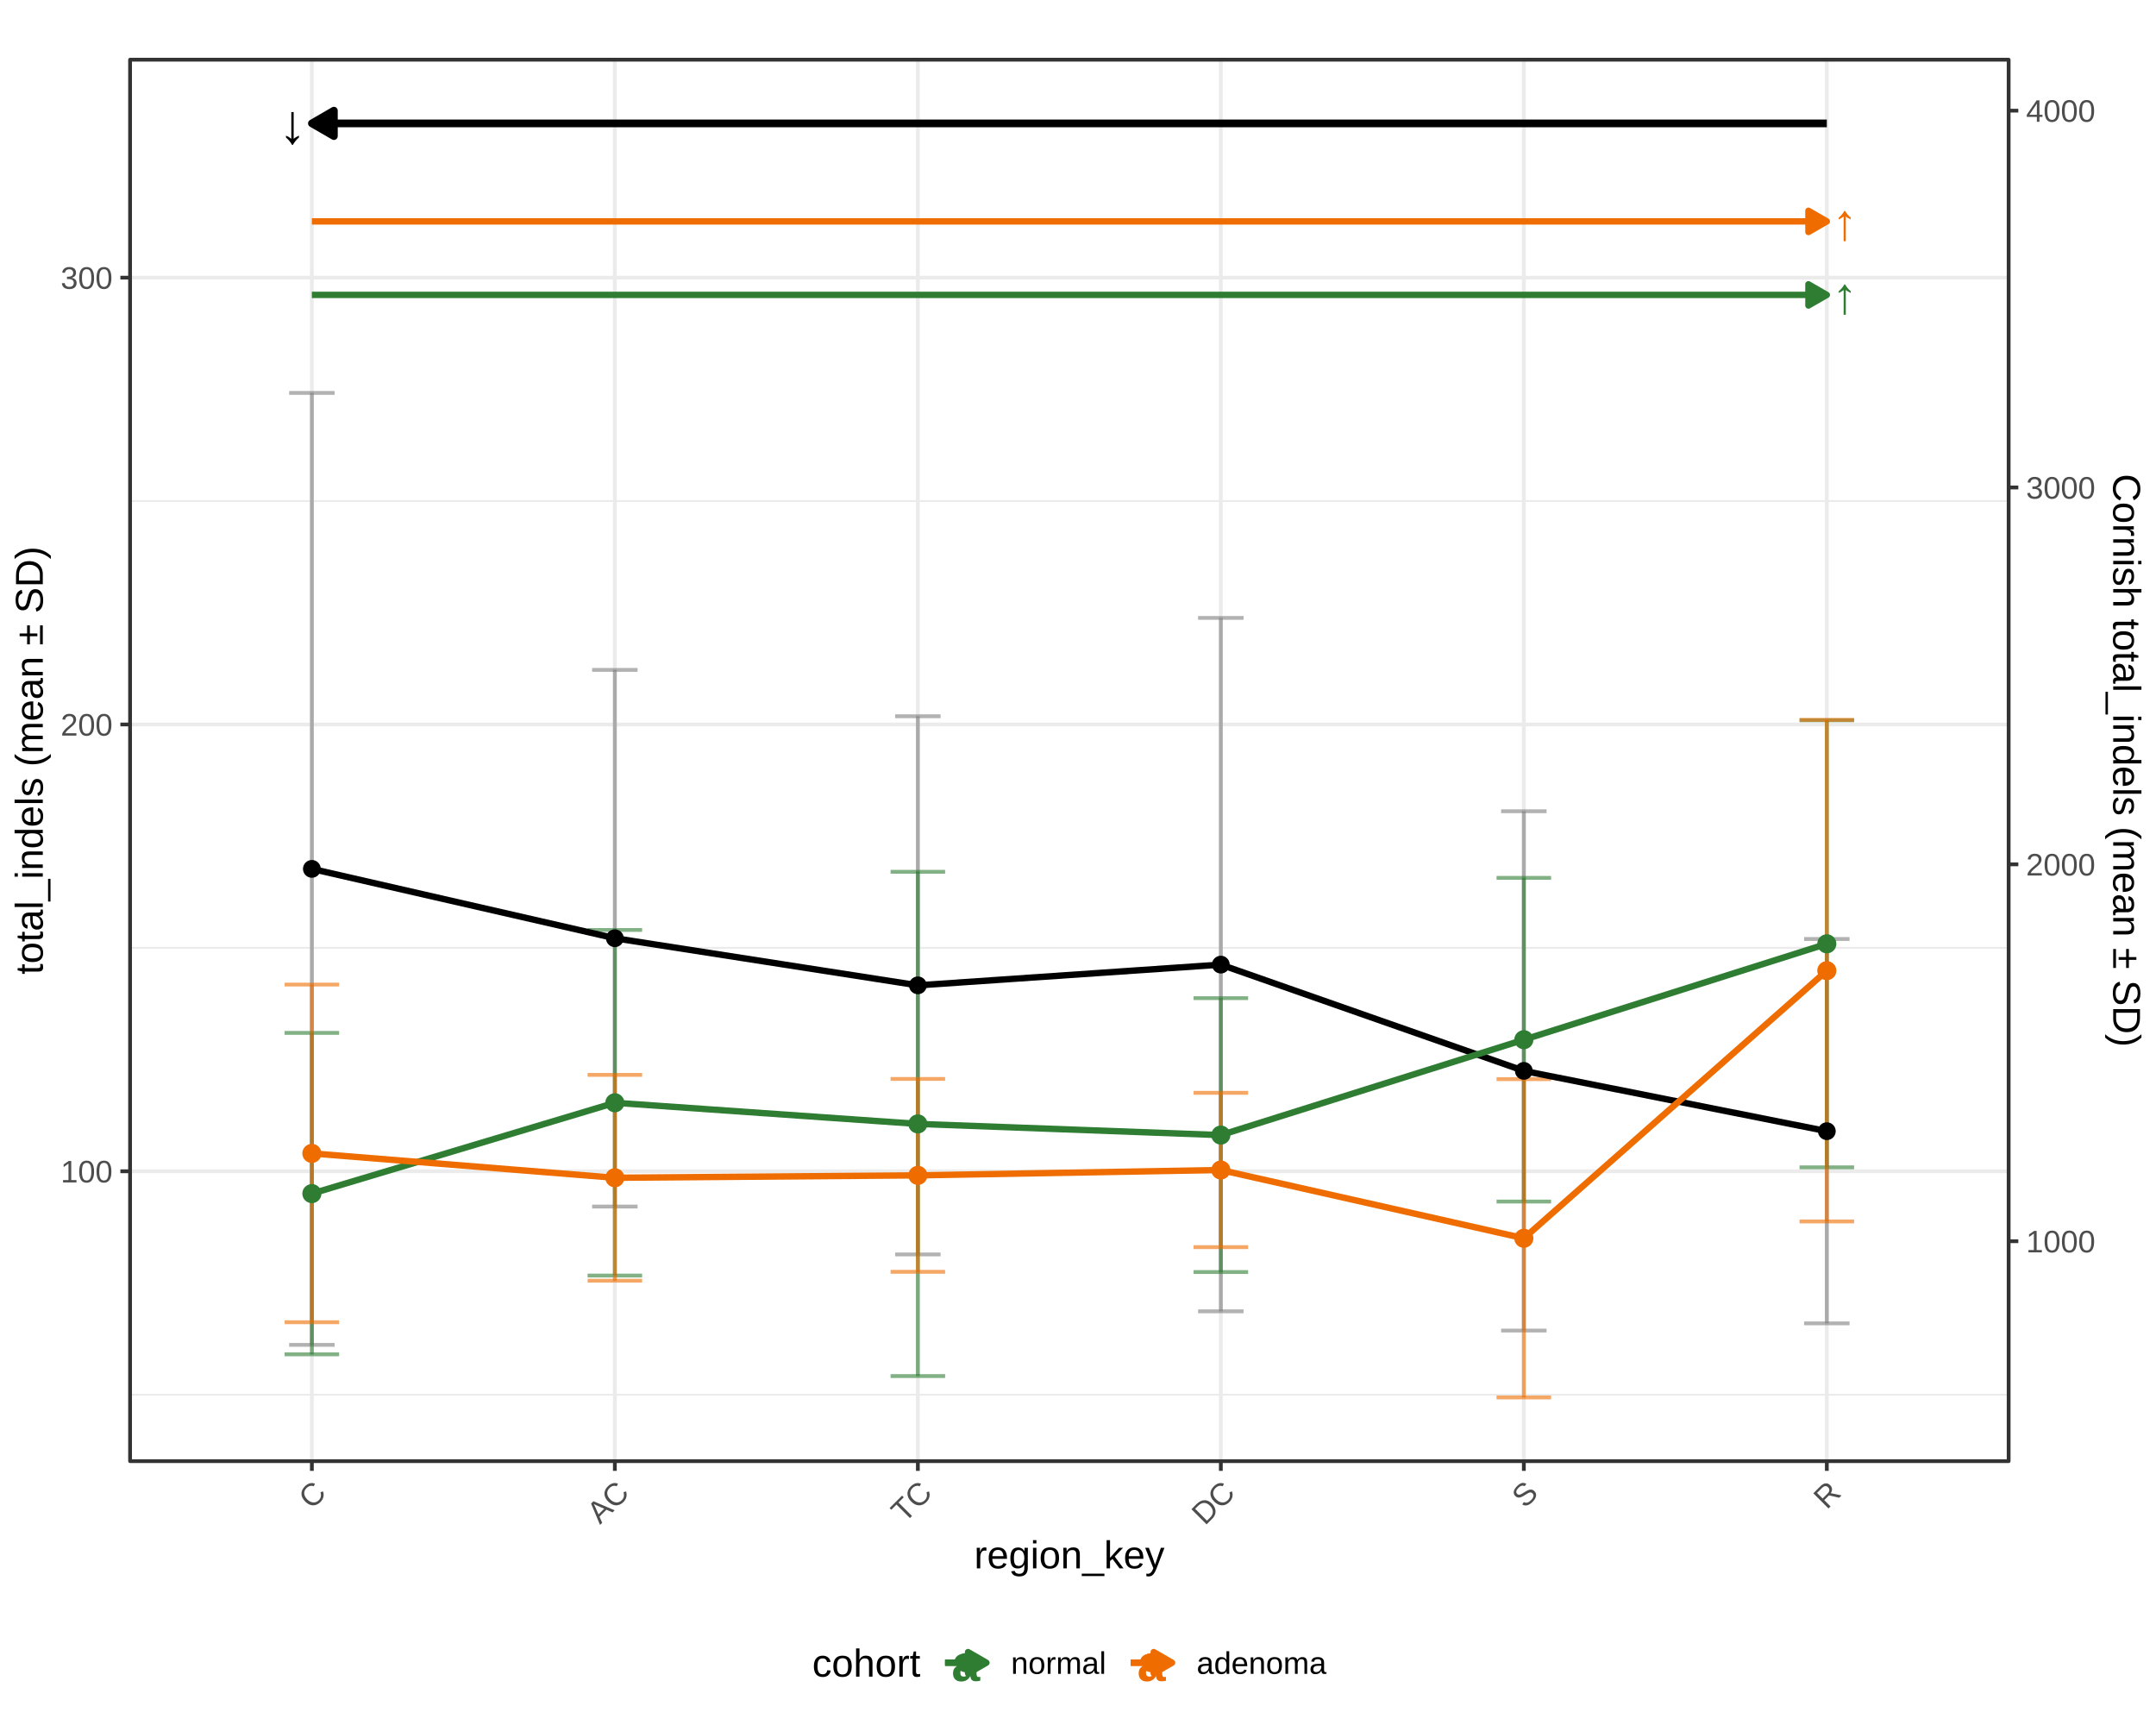
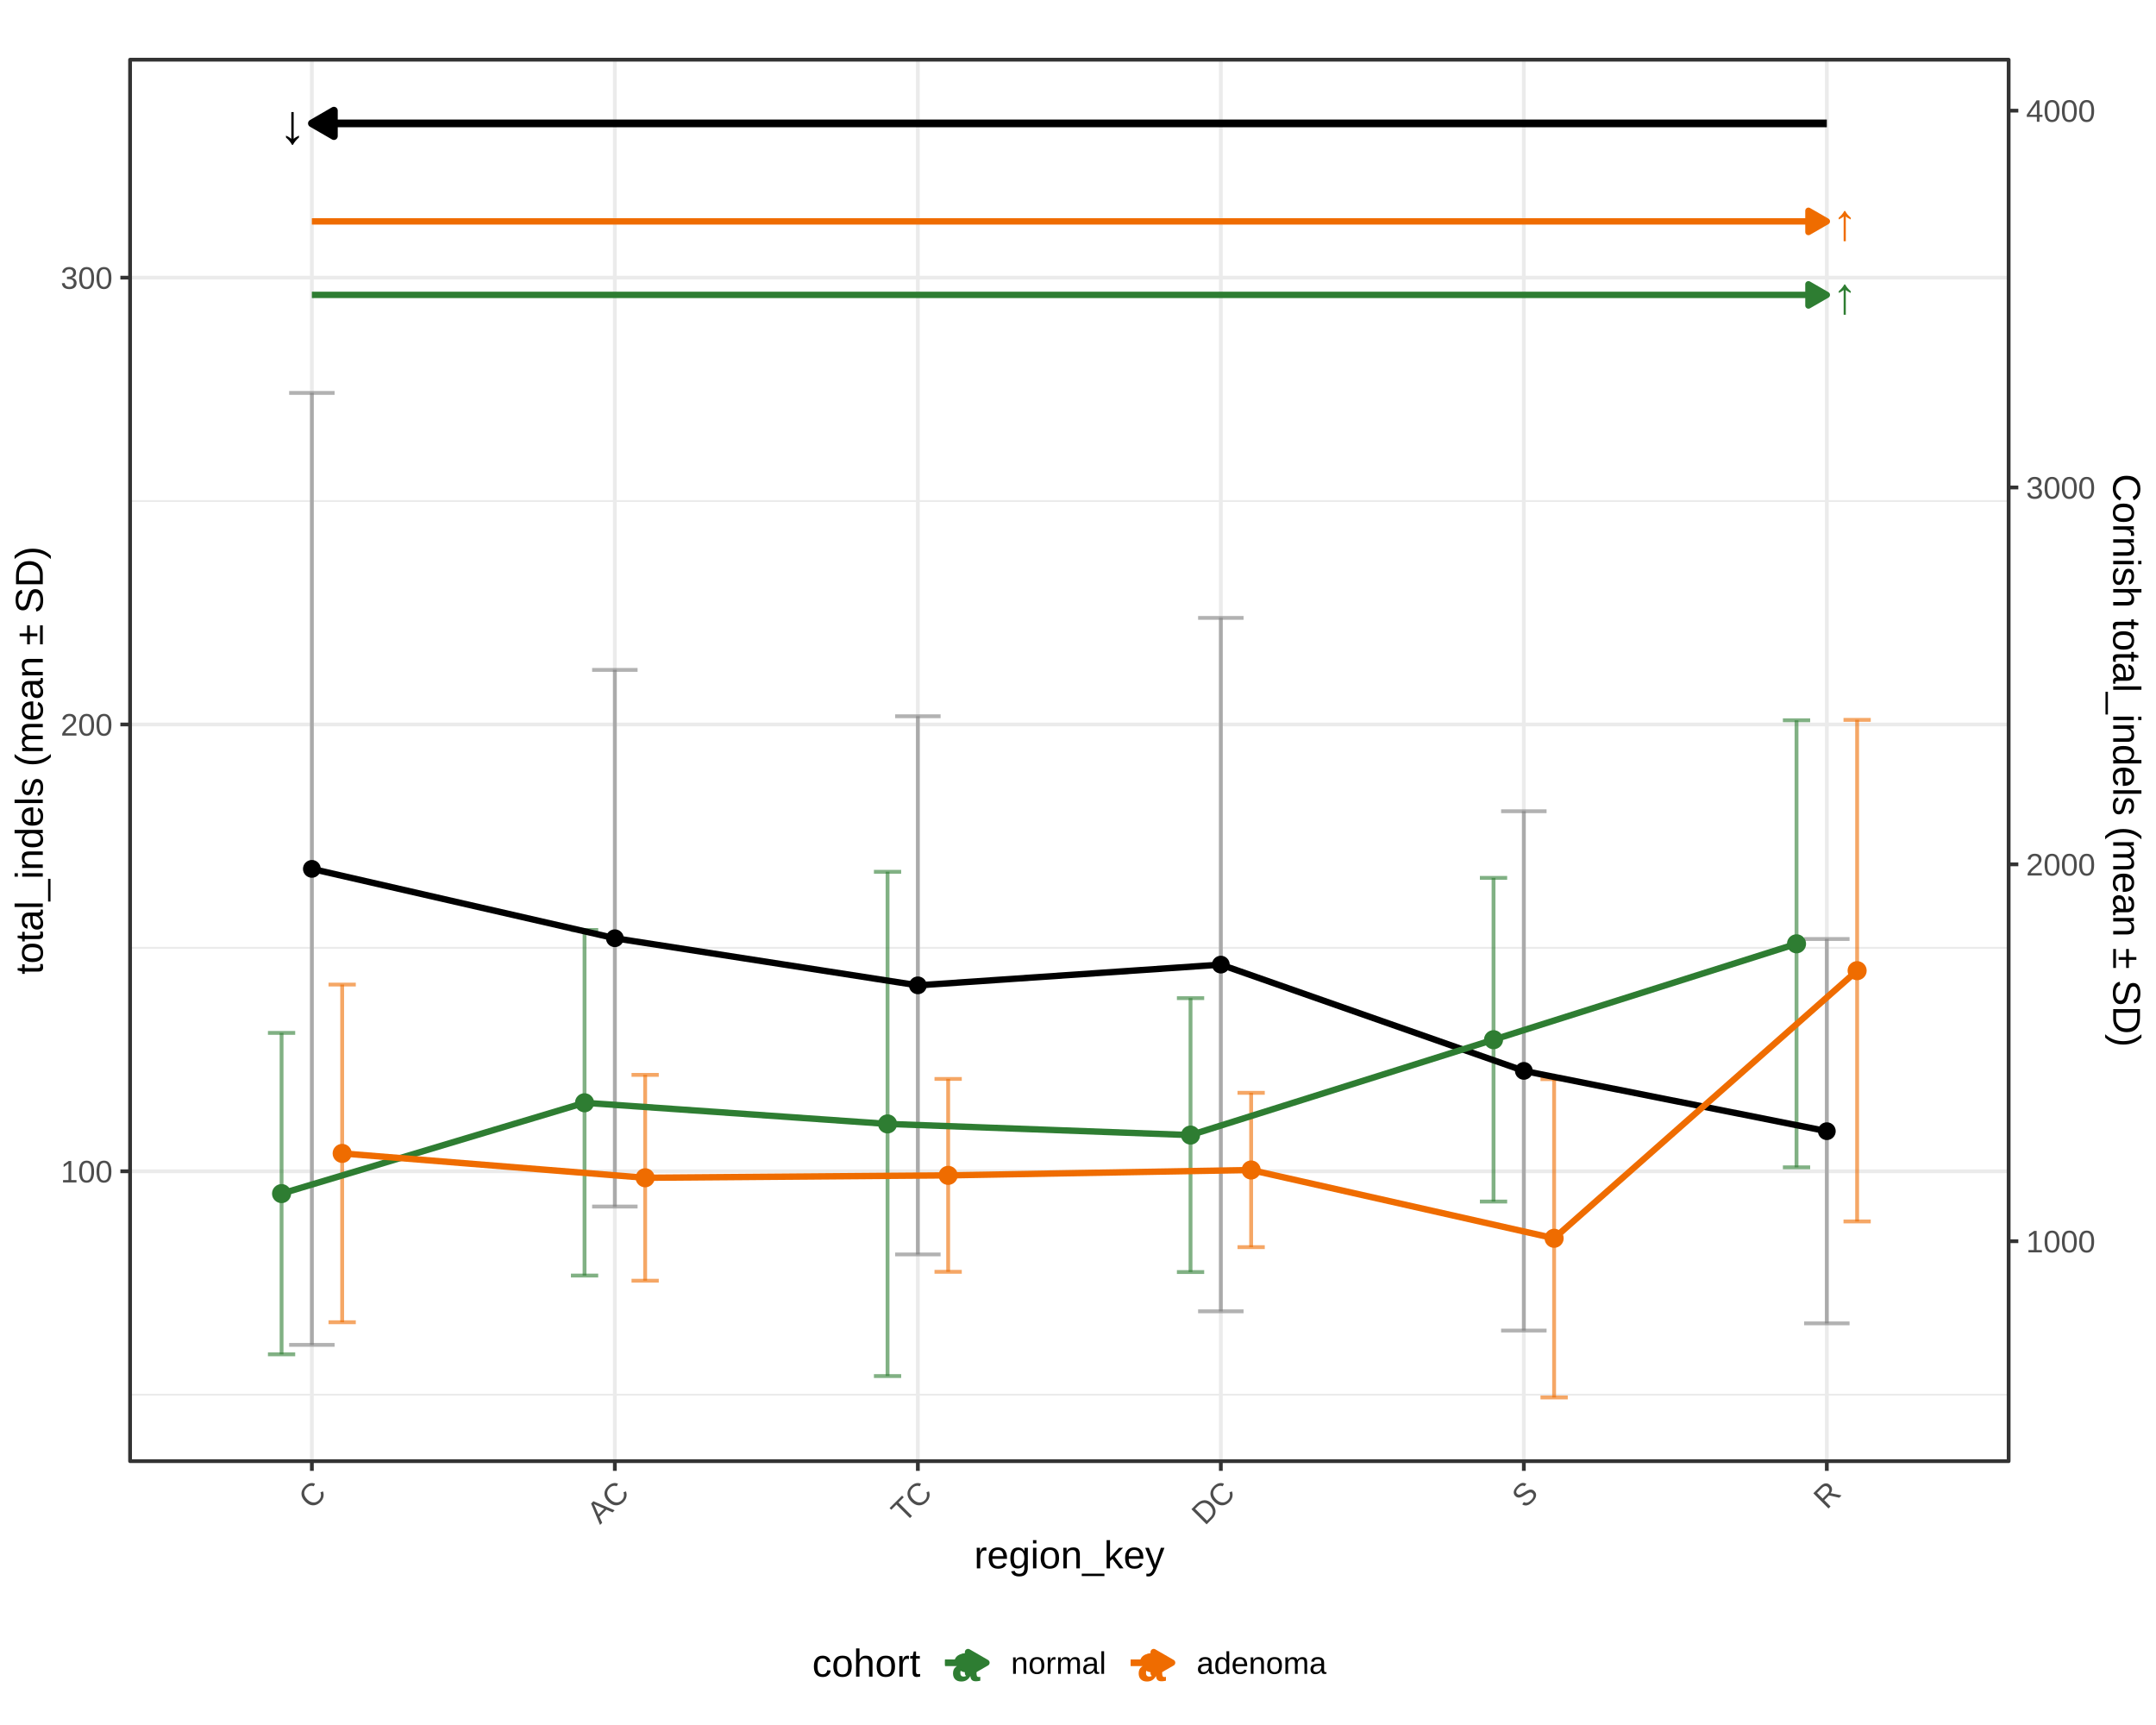
<svg xmlns="http://www.w3.org/2000/svg" width="720.00pt" height="576.00pt" viewBox="0 0 720.00 576.00">
  <g class="svglite">
    <defs>
      <style type="text/css">
    .svglite line, .svglite polyline, .svglite polygon, .svglite path, .svglite rect, .svglite circle {
      fill: none;
      stroke: #000000;
      stroke-linecap: round;
      stroke-linejoin: round;
      stroke-miterlimit: 10.00;
    }
    .svglite text {
      white-space: pre;
    }
    .svglite g.glyphgroup path {
      fill: inherit;
      stroke: none;
    }
  </style>
    </defs>
    <rect width="100%" height="100%" style="stroke: none; fill: #FFFFFF;" />
    <defs>
      <clipPath id="cpMC4wMHw3MjAuMDB8MC4wMHw1NzYuMDA=">
        <rect x="0.00" y="0.00" width="720.00" height="576.00" />
      </clipPath>
    </defs>
    <g clip-path="url(#cpMC4wMHw3MjAuMDB8MC4wMHw1NzYuMDA=)">
      <rect x="0" y="0.00" width="720.00" height="576.00" style="stroke-width: 1.26; stroke: #FFFFFF; fill: #FFFFFF;" />
      <rect x="43.44" y="19.93" width="627.35" height="467.97" style="stroke-width: 1.26; stroke: none; fill: #FFFFFF;" />
      <polyline points="43.44,465.70 670.78,465.70 " style="stroke-width: 0.63; stroke: #EBEBEB; stroke-linecap: butt;" />
      <polyline points="43.44,316.51 670.78,316.51 " style="stroke-width: 0.63; stroke: #EBEBEB; stroke-linecap: butt;" />
      <polyline points="43.44,167.31 670.78,167.31 " style="stroke-width: 0.63; stroke: #EBEBEB; stroke-linecap: butt;" />
      <polyline points="43.44,391.10 670.78,391.10 " style="stroke-width: 1.26; stroke: #EBEBEB; stroke-linecap: butt;" />
      <polyline points="43.44,241.91 670.78,241.91 " style="stroke-width: 1.26; stroke: #EBEBEB; stroke-linecap: butt;" />
      <polyline points="43.44,92.71 670.78,92.71 " style="stroke-width: 1.26; stroke: #EBEBEB; stroke-linecap: butt;" />
      <polyline points="104.15,487.90 104.15,19.93 " style="stroke-width: 1.26; stroke: #EBEBEB; stroke-linecap: butt;" />
      <polyline points="205.33,487.90 205.33,19.93 " style="stroke-width: 1.26; stroke: #EBEBEB; stroke-linecap: butt;" />
      <polyline points="306.52,487.90 306.52,19.93 " style="stroke-width: 1.26; stroke: #EBEBEB; stroke-linecap: butt;" />
      <polyline points="407.70,487.90 407.70,19.93 " style="stroke-width: 1.26; stroke: #EBEBEB; stroke-linecap: butt;" />
      <polyline points="508.89,487.90 508.89,19.93 " style="stroke-width: 1.26; stroke: #EBEBEB; stroke-linecap: butt;" />
      <polyline points="610.07,487.90 610.07,19.93 " style="stroke-width: 1.26; stroke: #EBEBEB; stroke-linecap: butt;" />
      <polyline points="96.56,131.20 111.74,131.20 " style="stroke-width: 1.28; stroke: #7F7F7F; stroke-opacity: 0.60; stroke-linecap: butt;" />
      <polyline points="104.15,131.20 104.15,449.07 " style="stroke-width: 1.28; stroke: #7F7F7F; stroke-opacity: 0.60; stroke-linecap: butt;" />
      <polyline points="96.56,449.07 111.74,449.07 " style="stroke-width: 1.28; stroke: #7F7F7F; stroke-opacity: 0.60; stroke-linecap: butt;" />
      <polyline points="197.74,223.69 212.92,223.69 " style="stroke-width: 1.28; stroke: #7F7F7F; stroke-opacity: 0.60; stroke-linecap: butt;" />
      <polyline points="205.33,223.69 205.33,402.88 " style="stroke-width: 1.28; stroke: #7F7F7F; stroke-opacity: 0.60; stroke-linecap: butt;" />
      <polyline points="197.74,402.88 212.92,402.88 " style="stroke-width: 1.28; stroke: #7F7F7F; stroke-opacity: 0.60; stroke-linecap: butt;" />
      <polyline points="298.93,239.17 314.11,239.17 " style="stroke-width: 1.28; stroke: #7F7F7F; stroke-opacity: 0.60; stroke-linecap: butt;" />
      <polyline points="306.52,239.17 306.52,418.87 " style="stroke-width: 1.28; stroke: #7F7F7F; stroke-opacity: 0.60; stroke-linecap: butt;" />
      <polyline points="298.93,418.87 314.11,418.87 " style="stroke-width: 1.28; stroke: #7F7F7F; stroke-opacity: 0.60; stroke-linecap: butt;" />
      <polyline points="400.11,206.32 415.29,206.32 " style="stroke-width: 1.28; stroke: #7F7F7F; stroke-opacity: 0.60; stroke-linecap: butt;" />
      <polyline points="407.70,206.32 407.70,437.87 " style="stroke-width: 1.28; stroke: #7F7F7F; stroke-opacity: 0.60; stroke-linecap: butt;" />
      <polyline points="400.11,437.87 415.29,437.87 " style="stroke-width: 1.28; stroke: #7F7F7F; stroke-opacity: 0.60; stroke-linecap: butt;" />
      <polyline points="501.30,270.88 516.48,270.88 " style="stroke-width: 1.28; stroke: #7F7F7F; stroke-opacity: 0.60; stroke-linecap: butt;" />
      <polyline points="508.89,270.88 508.89,444.29 " style="stroke-width: 1.28; stroke: #7F7F7F; stroke-opacity: 0.60; stroke-linecap: butt;" />
      <polyline points="501.30,444.29 516.48,444.29 " style="stroke-width: 1.28; stroke: #7F7F7F; stroke-opacity: 0.60; stroke-linecap: butt;" />
      <polyline points="602.48,313.54 617.66,313.54 " style="stroke-width: 1.28; stroke: #7F7F7F; stroke-opacity: 0.60; stroke-linecap: butt;" />
      <polyline points="610.07,313.54 610.07,441.89 " style="stroke-width: 1.28; stroke: #7F7F7F; stroke-opacity: 0.60; stroke-linecap: butt;" />
      <polyline points="602.48,441.89 617.66,441.89 " style="stroke-width: 1.28; stroke: #7F7F7F; stroke-opacity: 0.60; stroke-linecap: butt;" />
-       <polyline points="95.04,344.90 113.25,344.90 " style="stroke-width: 1.28; stroke: #2E7D32; stroke-opacity: 0.60; stroke-linecap: butt;" />
-       <polyline points="104.15,344.90 104.15,452.23 " style="stroke-width: 1.28; stroke: #2E7D32; stroke-opacity: 0.60; stroke-linecap: butt;" />
-       <polyline points="95.04,452.23 113.25,452.23 " style="stroke-width: 1.28; stroke: #2E7D32; stroke-opacity: 0.60; stroke-linecap: butt;" />
-       <polyline points="95.04,328.76 113.25,328.76 " style="stroke-width: 1.28; stroke: #EF6C00; stroke-opacity: 0.60; stroke-linecap: butt;" />
-       <polyline points="104.15,328.76 104.15,441.51 " style="stroke-width: 1.28; stroke: #EF6C00; stroke-opacity: 0.60; stroke-linecap: butt;" />
-       <polyline points="95.04,441.51 113.25,441.51 " style="stroke-width: 1.28; stroke: #EF6C00; stroke-opacity: 0.60; stroke-linecap: butt;" />
-       <polyline points="196.23,310.52 214.44,310.52 " style="stroke-width: 1.28; stroke: #2E7D32; stroke-opacity: 0.60; stroke-linecap: butt;" />
-       <polyline points="205.33,310.52 205.33,425.93 " style="stroke-width: 1.28; stroke: #2E7D32; stroke-opacity: 0.60; stroke-linecap: butt;" />
-       <polyline points="196.23,425.93 214.44,425.93 " style="stroke-width: 1.28; stroke: #2E7D32; stroke-opacity: 0.60; stroke-linecap: butt;" />
-       <polyline points="196.23,358.91 214.44,358.91 " style="stroke-width: 1.28; stroke: #EF6C00; stroke-opacity: 0.60; stroke-linecap: butt;" />
-       <polyline points="205.33,358.91 205.33,427.64 " style="stroke-width: 1.28; stroke: #EF6C00; stroke-opacity: 0.60; stroke-linecap: butt;" />
-       <polyline points="196.23,427.64 214.44,427.64 " style="stroke-width: 1.28; stroke: #EF6C00; stroke-opacity: 0.60; stroke-linecap: butt;" />
-       <polyline points="297.41,291.10 315.62,291.10 " style="stroke-width: 1.28; stroke: #2E7D32; stroke-opacity: 0.60; stroke-linecap: butt;" />
-       <polyline points="306.52,291.10 306.52,459.48 " style="stroke-width: 1.28; stroke: #2E7D32; stroke-opacity: 0.60; stroke-linecap: butt;" />
-       <polyline points="297.41,459.48 315.62,459.48 " style="stroke-width: 1.28; stroke: #2E7D32; stroke-opacity: 0.60; stroke-linecap: butt;" />
-       <polyline points="297.41,360.27 315.62,360.27 " style="stroke-width: 1.28; stroke: #EF6C00; stroke-opacity: 0.60; stroke-linecap: butt;" />
-       <polyline points="306.52,360.27 306.52,424.68 " style="stroke-width: 1.28; stroke: #EF6C00; stroke-opacity: 0.60; stroke-linecap: butt;" />
-       <polyline points="297.41,424.68 315.62,424.68 " style="stroke-width: 1.28; stroke: #EF6C00; stroke-opacity: 0.60; stroke-linecap: butt;" />
-       <polyline points="398.60,333.29 416.81,333.29 " style="stroke-width: 1.28; stroke: #2E7D32; stroke-opacity: 0.60; stroke-linecap: butt;" />
-       <polyline points="407.70,333.29 407.70,424.75 " style="stroke-width: 1.28; stroke: #2E7D32; stroke-opacity: 0.60; stroke-linecap: butt;" />
-       <polyline points="398.60,424.75 416.81,424.75 " style="stroke-width: 1.28; stroke: #2E7D32; stroke-opacity: 0.60; stroke-linecap: butt;" />
-       <polyline points="398.60,364.91 416.81,364.91 " style="stroke-width: 1.28; stroke: #EF6C00; stroke-opacity: 0.60; stroke-linecap: butt;" />
-       <polyline points="407.70,364.91 407.70,416.44 " style="stroke-width: 1.28; stroke: #EF6C00; stroke-opacity: 0.60; stroke-linecap: butt;" />
-       <polyline points="398.60,416.44 416.81,416.44 " style="stroke-width: 1.28; stroke: #EF6C00; stroke-opacity: 0.60; stroke-linecap: butt;" />
-       <polyline points="499.78,293.14 517.99,293.14 " style="stroke-width: 1.28; stroke: #2E7D32; stroke-opacity: 0.60; stroke-linecap: butt;" />
-       <polyline points="508.89,293.14 508.89,401.21 " style="stroke-width: 1.28; stroke: #2E7D32; stroke-opacity: 0.60; stroke-linecap: butt;" />
-       <polyline points="499.78,401.21 517.99,401.21 " style="stroke-width: 1.28; stroke: #2E7D32; stroke-opacity: 0.60; stroke-linecap: butt;" />
-       <polyline points="499.78,360.34 517.99,360.34 " style="stroke-width: 1.28; stroke: #EF6C00; stroke-opacity: 0.60; stroke-linecap: butt;" />
-       <polyline points="508.89,360.34 508.89,466.63 " style="stroke-width: 1.28; stroke: #EF6C00; stroke-opacity: 0.60; stroke-linecap: butt;" />
-       <polyline points="499.78,466.63 517.99,466.63 " style="stroke-width: 1.28; stroke: #EF6C00; stroke-opacity: 0.60; stroke-linecap: butt;" />
-       <polyline points="600.96,240.51 619.18,240.51 " style="stroke-width: 1.28; stroke: #2E7D32; stroke-opacity: 0.60; stroke-linecap: butt;" />
-       <polyline points="610.07,240.51 610.07,389.79 " style="stroke-width: 1.28; stroke: #2E7D32; stroke-opacity: 0.60; stroke-linecap: butt;" />
-       <polyline points="600.96,389.79 619.18,389.79 " style="stroke-width: 1.28; stroke: #2E7D32; stroke-opacity: 0.60; stroke-linecap: butt;" />
-       <polyline points="600.96,240.37 619.18,240.37 " style="stroke-width: 1.28; stroke: #EF6C00; stroke-opacity: 0.60; stroke-linecap: butt;" />
-       <polyline points="610.07,240.37 610.07,407.86 " style="stroke-width: 1.28; stroke: #EF6C00; stroke-opacity: 0.60; stroke-linecap: butt;" />
-       <polyline points="600.96,407.86 619.18,407.86 " style="stroke-width: 1.28; stroke: #EF6C00; stroke-opacity: 0.60; stroke-linecap: butt;" />
+       <polyline points="89.48,344.90 98.58,344.90 " style="stroke-width: 1.28; stroke: #2E7D32; stroke-opacity: 0.60; stroke-linecap: butt;" />
+       <polyline points="94.03,344.90 94.03,452.23 " style="stroke-width: 1.28; stroke: #2E7D32; stroke-opacity: 0.60; stroke-linecap: butt;" />
+       <polyline points="89.48,452.23 98.58,452.23 " style="stroke-width: 1.28; stroke: #2E7D32; stroke-opacity: 0.60; stroke-linecap: butt;" />
+       <polyline points="109.71,328.76 118.82,328.76 " style="stroke-width: 1.28; stroke: #EF6C00; stroke-opacity: 0.60; stroke-linecap: butt;" />
+       <polyline points="114.27,328.76 114.27,441.51 " style="stroke-width: 1.28; stroke: #EF6C00; stroke-opacity: 0.60; stroke-linecap: butt;" />
+       <polyline points="109.71,441.51 118.82,441.51 " style="stroke-width: 1.28; stroke: #EF6C00; stroke-opacity: 0.60; stroke-linecap: butt;" />
+       <polyline points="190.66,310.52 199.77,310.52 " style="stroke-width: 1.28; stroke: #2E7D32; stroke-opacity: 0.60; stroke-linecap: butt;" />
+       <polyline points="195.21,310.52 195.21,425.93 " style="stroke-width: 1.28; stroke: #2E7D32; stroke-opacity: 0.60; stroke-linecap: butt;" />
+       <polyline points="190.66,425.93 199.77,425.93 " style="stroke-width: 1.28; stroke: #2E7D32; stroke-opacity: 0.60; stroke-linecap: butt;" />
+       <polyline points="210.90,358.91 220.00,358.91 " style="stroke-width: 1.28; stroke: #EF6C00; stroke-opacity: 0.60; stroke-linecap: butt;" />
+       <polyline points="215.45,358.91 215.45,427.64 " style="stroke-width: 1.28; stroke: #EF6C00; stroke-opacity: 0.60; stroke-linecap: butt;" />
+       <polyline points="210.90,427.64 220.00,427.64 " style="stroke-width: 1.28; stroke: #EF6C00; stroke-opacity: 0.60; stroke-linecap: butt;" />
+       <polyline points="291.85,291.10 300.95,291.10 " style="stroke-width: 1.28; stroke: #2E7D32; stroke-opacity: 0.60; stroke-linecap: butt;" />
+       <polyline points="296.40,291.10 296.40,459.48 " style="stroke-width: 1.28; stroke: #2E7D32; stroke-opacity: 0.60; stroke-linecap: butt;" />
+       <polyline points="291.85,459.48 300.95,459.48 " style="stroke-width: 1.28; stroke: #2E7D32; stroke-opacity: 0.60; stroke-linecap: butt;" />
+       <polyline points="312.08,360.27 321.19,360.27 " style="stroke-width: 1.28; stroke: #EF6C00; stroke-opacity: 0.60; stroke-linecap: butt;" />
+       <polyline points="316.64,360.27 316.64,424.68 " style="stroke-width: 1.28; stroke: #EF6C00; stroke-opacity: 0.60; stroke-linecap: butt;" />
+       <polyline points="312.08,424.68 321.19,424.68 " style="stroke-width: 1.28; stroke: #EF6C00; stroke-opacity: 0.60; stroke-linecap: butt;" />
+       <polyline points="393.03,333.29 402.14,333.29 " style="stroke-width: 1.28; stroke: #2E7D32; stroke-opacity: 0.60; stroke-linecap: butt;" />
+       <polyline points="397.58,333.29 397.58,424.75 " style="stroke-width: 1.28; stroke: #2E7D32; stroke-opacity: 0.60; stroke-linecap: butt;" />
+       <polyline points="393.03,424.75 402.14,424.75 " style="stroke-width: 1.28; stroke: #2E7D32; stroke-opacity: 0.60; stroke-linecap: butt;" />
+       <polyline points="413.27,364.91 422.37,364.91 " style="stroke-width: 1.28; stroke: #EF6C00; stroke-opacity: 0.60; stroke-linecap: butt;" />
+       <polyline points="417.82,364.91 417.82,416.44 " style="stroke-width: 1.28; stroke: #EF6C00; stroke-opacity: 0.60; stroke-linecap: butt;" />
+       <polyline points="413.27,416.44 422.37,416.44 " style="stroke-width: 1.28; stroke: #EF6C00; stroke-opacity: 0.60; stroke-linecap: butt;" />
+       <polyline points="494.21,293.14 503.32,293.14 " style="stroke-width: 1.28; stroke: #2E7D32; stroke-opacity: 0.60; stroke-linecap: butt;" />
+       <polyline points="498.77,293.14 498.77,401.21 " style="stroke-width: 1.28; stroke: #2E7D32; stroke-opacity: 0.60; stroke-linecap: butt;" />
+       <polyline points="494.21,401.21 503.32,401.21 " style="stroke-width: 1.28; stroke: #2E7D32; stroke-opacity: 0.60; stroke-linecap: butt;" />
+       <polyline points="514.45,360.34 523.56,360.34 " style="stroke-width: 1.28; stroke: #EF6C00; stroke-opacity: 0.60; stroke-linecap: butt;" />
+       <polyline points="519.00,360.34 519.00,466.63 " style="stroke-width: 1.28; stroke: #EF6C00; stroke-opacity: 0.60; stroke-linecap: butt;" />
+       <polyline points="514.45,466.63 523.56,466.63 " style="stroke-width: 1.28; stroke: #EF6C00; stroke-opacity: 0.60; stroke-linecap: butt;" />
+       <polyline points="595.40,240.51 604.51,240.51 " style="stroke-width: 1.28; stroke: #2E7D32; stroke-opacity: 0.60; stroke-linecap: butt;" />
+       <polyline points="599.95,240.51 599.95,389.79 " style="stroke-width: 1.28; stroke: #2E7D32; stroke-opacity: 0.60; stroke-linecap: butt;" />
+       <polyline points="595.40,389.79 604.51,389.79 " style="stroke-width: 1.28; stroke: #2E7D32; stroke-opacity: 0.60; stroke-linecap: butt;" />
+       <polyline points="615.64,240.37 624.74,240.37 " style="stroke-width: 1.28; stroke: #EF6C00; stroke-opacity: 0.60; stroke-linecap: butt;" />
+       <polyline points="620.19,240.37 620.19,407.86 " style="stroke-width: 1.28; stroke: #EF6C00; stroke-opacity: 0.60; stroke-linecap: butt;" />
+       <polyline points="615.64,407.86 624.74,407.86 " style="stroke-width: 1.28; stroke: #EF6C00; stroke-opacity: 0.60; stroke-linecap: butt;" />
      <polyline points="104.15,290.13 205.33,313.29 306.52,329.02 407.70,322.10 508.89,357.58 610.07,377.72 " style="stroke-width: 2.13; stroke-linecap: butt;" />
      <circle cx="104.15" cy="290.13" r="2.55" style="stroke-width: 0.84; fill: #000000;" />
      <circle cx="205.33" cy="313.29" r="2.55" style="stroke-width: 0.84; fill: #000000;" />
      <circle cx="306.52" cy="329.02" r="2.55" style="stroke-width: 0.84; fill: #000000;" />
      <circle cx="407.70" cy="322.10" r="2.55" style="stroke-width: 0.84; fill: #000000;" />
      <circle cx="508.89" cy="357.58" r="2.55" style="stroke-width: 0.84; fill: #000000;" />
      <circle cx="610.07" cy="377.72" r="2.55" style="stroke-width: 0.84; fill: #000000;" />
-       <polyline points="104.15,398.56 205.33,368.23 306.52,375.29 407.70,379.02 508.89,347.17 610.07,315.15 " style="stroke-width: 2.13; stroke: #2E7D32; stroke-linecap: butt;" />
-       <polyline points="104.15,385.14 205.33,393.27 306.52,392.47 407.70,390.68 508.89,413.48 610.07,324.12 " style="stroke-width: 2.13; stroke: #EF6C00; stroke-linecap: butt;" />
-       <circle cx="104.15" cy="398.56" r="2.77" style="stroke-width: 0.84; stroke: #2E7D32; fill: #2E7D32;" />
-       <circle cx="104.15" cy="385.14" r="2.77" style="stroke-width: 0.84; stroke: #EF6C00; fill: #EF6C00;" />
-       <circle cx="205.33" cy="368.23" r="2.77" style="stroke-width: 0.84; stroke: #2E7D32; fill: #2E7D32;" />
-       <circle cx="205.33" cy="393.27" r="2.77" style="stroke-width: 0.84; stroke: #EF6C00; fill: #EF6C00;" />
-       <circle cx="306.52" cy="375.29" r="2.77" style="stroke-width: 0.84; stroke: #2E7D32; fill: #2E7D32;" />
-       <circle cx="306.52" cy="392.47" r="2.77" style="stroke-width: 0.84; stroke: #EF6C00; fill: #EF6C00;" />
-       <circle cx="407.70" cy="379.02" r="2.77" style="stroke-width: 0.84; stroke: #2E7D32; fill: #2E7D32;" />
-       <circle cx="407.70" cy="390.68" r="2.77" style="stroke-width: 0.84; stroke: #EF6C00; fill: #EF6C00;" />
-       <circle cx="508.89" cy="347.17" r="2.77" style="stroke-width: 0.84; stroke: #2E7D32; fill: #2E7D32;" />
-       <circle cx="508.89" cy="413.48" r="2.77" style="stroke-width: 0.84; stroke: #EF6C00; fill: #EF6C00;" />
-       <circle cx="610.07" cy="315.15" r="2.77" style="stroke-width: 0.84; stroke: #2E7D32; fill: #2E7D32;" />
-       <circle cx="610.07" cy="324.12" r="2.77" style="stroke-width: 0.84; stroke: #EF6C00; fill: #EF6C00;" />
+       <polyline points="94.03,398.56 195.21,368.23 296.40,375.29 397.58,379.02 498.77,347.17 599.95,315.15 " style="stroke-width: 2.13; stroke: #2E7D32; stroke-linecap: butt;" />
+       <polyline points="114.27,385.14 215.45,393.27 316.64,392.47 417.82,390.68 519.00,413.48 620.19,324.12 " style="stroke-width: 2.13; stroke: #EF6C00; stroke-linecap: butt;" />
+       <circle cx="94.03" cy="398.56" r="2.77" style="stroke-width: 0.84; stroke: #2E7D32; fill: #2E7D32;" />
+       <circle cx="114.27" cy="385.14" r="2.77" style="stroke-width: 0.84; stroke: #EF6C00; fill: #EF6C00;" />
+       <circle cx="195.21" cy="368.23" r="2.77" style="stroke-width: 0.84; stroke: #2E7D32; fill: #2E7D32;" />
+       <circle cx="215.45" cy="393.27" r="2.77" style="stroke-width: 0.84; stroke: #EF6C00; fill: #EF6C00;" />
+       <circle cx="296.40" cy="375.29" r="2.77" style="stroke-width: 0.84; stroke: #2E7D32; fill: #2E7D32;" />
+       <circle cx="316.64" cy="392.47" r="2.77" style="stroke-width: 0.84; stroke: #EF6C00; fill: #EF6C00;" />
+       <circle cx="397.58" cy="379.02" r="2.77" style="stroke-width: 0.84; stroke: #2E7D32; fill: #2E7D32;" />
+       <circle cx="417.82" cy="390.68" r="2.77" style="stroke-width: 0.84; stroke: #EF6C00; fill: #EF6C00;" />
+       <circle cx="498.77" cy="347.17" r="2.77" style="stroke-width: 0.84; stroke: #2E7D32; fill: #2E7D32;" />
+       <circle cx="519.00" cy="413.48" r="2.77" style="stroke-width: 0.84; stroke: #EF6C00; fill: #EF6C00;" />
+       <circle cx="599.95" cy="315.15" r="2.77" style="stroke-width: 0.84; stroke: #2E7D32; fill: #2E7D32;" />
+       <circle cx="620.19" cy="324.12" r="2.77" style="stroke-width: 0.84; stroke: #EF6C00; fill: #EF6C00;" />
      <line x1="104.15" y1="98.47" x2="610.07" y2="98.47" style="stroke-width: 2.13; stroke: #2E7D32; stroke-linecap: butt;" />
      <polygon points="603.93,102.01 610.07,98.47 603.93,94.93 " style="stroke-width: 2.13; stroke: #2E7D32; stroke-linecap: butt; fill: #2E7D32;" />
      <line x1="104.15" y1="73.92" x2="610.07" y2="73.92" style="stroke-width: 2.13; stroke: #EF6C00; stroke-linecap: butt;" />
      <polygon points="603.93,77.47 610.07,73.92 603.93,70.38 " style="stroke-width: 2.13; stroke: #EF6C00; stroke-linecap: butt; fill: #EF6C00;" />
      <text x="611.78" y="104.58" style="font-size: 17.07px; font-weight: bold;fill: #2E7D32; font-family: &quot;Arial&quot;;" textLength="8.53px" lengthAdjust="spacingAndGlyphs">↑</text>
      <text x="611.78" y="80.03" style="font-size: 17.07px; font-weight: bold;fill: #EF6C00; font-family: &quot;Arial&quot;;" textLength="8.53px" lengthAdjust="spacingAndGlyphs">↑</text>
      <line x1="610.07" y1="41.20" x2="104.15" y2="41.20" style="stroke-width: 2.56; stroke-linecap: butt;" />
      <polygon points="111.51,36.94 104.15,41.20 111.51,45.45 " style="stroke-width: 2.56; stroke-linecap: butt; fill: #000000;" />
      <text x="102.30" y="47.81" text-anchor="end" style="font-size: 18.49px; font-weight: bold; font-family: &quot;Arial&quot;;" textLength="9.25px" lengthAdjust="spacingAndGlyphs">↓</text>
      <rect x="43.44" y="19.93" width="627.35" height="467.97" style="stroke-width: 1.26; stroke: #333333;" />
      <text x="37.61" y="394.82" text-anchor="end" style="font-size: 10.40px;fill: #4D4D4D; font-family: &quot;Arial&quot;;" textLength="17.34px" lengthAdjust="spacingAndGlyphs">100</text>
      <text x="37.61" y="245.63" text-anchor="end" style="font-size: 10.40px;fill: #4D4D4D; font-family: &quot;Arial&quot;;" textLength="17.34px" lengthAdjust="spacingAndGlyphs">200</text>
      <text x="37.61" y="96.43" text-anchor="end" style="font-size: 10.40px;fill: #4D4D4D; font-family: &quot;Arial&quot;;" textLength="17.34px" lengthAdjust="spacingAndGlyphs">300</text>
      <polyline points="40.20,391.10 43.44,391.10 " style="stroke-width: 1.26; stroke: #333333; stroke-linecap: butt;" />
      <polyline points="40.20,241.91 43.44,241.91 " style="stroke-width: 1.26; stroke: #333333; stroke-linecap: butt;" />
      <polyline points="40.20,92.71 43.44,92.71 " style="stroke-width: 1.26; stroke: #333333; stroke-linecap: butt;" />
      <polyline points="674.02,414.46 670.78,414.46 " style="stroke-width: 1.26; stroke: #333333; stroke-linecap: butt;" />
      <polyline points="674.02,288.62 670.78,288.62 " style="stroke-width: 1.26; stroke: #333333; stroke-linecap: butt;" />
      <polyline points="674.02,162.78 670.78,162.78 " style="stroke-width: 1.26; stroke: #333333; stroke-linecap: butt;" />
      <polyline points="674.02,36.95 670.78,36.95 " style="stroke-width: 1.26; stroke: #333333; stroke-linecap: butt;" />
      <text x="676.61" y="418.18" style="font-size: 10.40px;fill: #4D4D4D; font-family: &quot;Arial&quot;;" textLength="23.12px" lengthAdjust="spacingAndGlyphs">1000</text>
      <text x="676.61" y="292.34" style="font-size: 10.40px;fill: #4D4D4D; font-family: &quot;Arial&quot;;" textLength="23.12px" lengthAdjust="spacingAndGlyphs">2000</text>
      <text x="676.61" y="166.50" style="font-size: 10.40px;fill: #4D4D4D; font-family: &quot;Arial&quot;;" textLength="23.12px" lengthAdjust="spacingAndGlyphs">3000</text>
      <text x="676.61" y="40.66" style="font-size: 10.40px;fill: #4D4D4D; font-family: &quot;Arial&quot;;" textLength="23.12px" lengthAdjust="spacingAndGlyphs">4000</text>
      <polyline points="104.15,491.14 104.15,487.90 " style="stroke-width: 1.26; stroke: #333333; stroke-linecap: butt;" />
      <polyline points="205.33,491.14 205.33,487.90 " style="stroke-width: 1.26; stroke: #333333; stroke-linecap: butt;" />
      <polyline points="306.52,491.14 306.52,487.90 " style="stroke-width: 1.26; stroke: #333333; stroke-linecap: butt;" />
      <polyline points="407.70,491.14 407.70,487.90 " style="stroke-width: 1.26; stroke: #333333; stroke-linecap: butt;" />
      <polyline points="508.89,491.14 508.89,487.90 " style="stroke-width: 1.26; stroke: #333333; stroke-linecap: butt;" />
      <polyline points="610.07,491.14 610.07,487.90 " style="stroke-width: 1.26; stroke: #333333; stroke-linecap: butt;" />
      <text transform="translate(109.41,498.99) rotate(-45)" text-anchor="end" style="font-size: 10.40px;fill: #4D4D4D; font-family: &quot;Arial&quot;;" textLength="7.50px" lengthAdjust="spacingAndGlyphs">C</text>
      <text transform="translate(210.59,498.99) rotate(-45)" text-anchor="end" style="font-size: 10.40px;fill: #4D4D4D; font-family: &quot;Arial&quot;;" textLength="14.44px" lengthAdjust="spacingAndGlyphs">AC</text>
      <text transform="translate(311.78,498.99) rotate(-45)" text-anchor="end" style="font-size: 10.40px;fill: #4D4D4D; font-family: &quot;Arial&quot;;" textLength="13.84px" lengthAdjust="spacingAndGlyphs">TC</text>
      <text transform="translate(412.96,498.99) rotate(-45)" text-anchor="end" style="font-size: 10.40px;fill: #4D4D4D; font-family: &quot;Arial&quot;;" textLength="15.00px" lengthAdjust="spacingAndGlyphs">DC</text>
      <text transform="translate(514.15,498.99) rotate(-45)" text-anchor="end" style="font-size: 10.40px;fill: #4D4D4D; font-family: &quot;Arial&quot;;" textLength="6.94px" lengthAdjust="spacingAndGlyphs">S</text>
      <text transform="translate(615.33,498.99) rotate(-45)" text-anchor="end" style="font-size: 10.40px;fill: #4D4D4D; font-family: &quot;Arial&quot;;" textLength="7.50px" lengthAdjust="spacingAndGlyphs">R</text>
      <text x="357.11" y="523.69" text-anchor="middle" style="font-size: 13.00px; font-family: &quot;Arial&quot;;" textLength="63.62px" lengthAdjust="spacingAndGlyphs">region_key</text>
      <text transform="translate(14.29,253.91) rotate(-90)" text-anchor="middle" style="font-size: 13.00px; font-family: &quot;Arial&quot;;" textLength="143.02px" lengthAdjust="spacingAndGlyphs">total_indels (mean ± SD)</text>
      <text transform="translate(705.71,253.91) rotate(90)" text-anchor="middle" style="font-size: 13.00px; font-family: &quot;Arial&quot;;" textLength="191.44px" lengthAdjust="spacingAndGlyphs">Cornish total_indels (mean ± SD)</text>
      <rect x="264.78" y="539.38" width="184.66" height="31.64" style="stroke-width: 1.26; stroke: none; fill: #FFFFFF;" />
      <text x="271.25" y="559.85" style="font-size: 13.00px; font-family: &quot;Arial&quot;;" textLength="36.14px" lengthAdjust="spacingAndGlyphs">cohort</text>
      <rect x="313.87" y="545.85" width="17.28" height="18.69" style="stroke-width: 1.26; stroke: none; fill: #FFFFFF;" />
      <line x1="315.60" y1="555.20" x2="329.42" y2="555.20" style="stroke-width: 1.28; stroke: #2E7D32; stroke-opacity: 0.60; stroke-linecap: butt;" />
      <line x1="315.60" y1="555.20" x2="329.42" y2="555.20" style="stroke-width: 2.13; stroke: #2E7D32; stroke-linecap: butt;" />
      <circle cx="322.51" cy="555.20" r="2.77" style="stroke-width: 0.84; stroke: #2E7D32; fill: #2E7D32;" />
      <line x1="315.60" y1="555.20" x2="329.42" y2="555.20" style="stroke-width: 2.13; stroke: #2E7D32; stroke-linecap: butt;" />
      <polygon points="323.28,558.74 329.42,555.20 323.28,551.65 " style="stroke-width: 2.13; stroke: #2E7D32; stroke-linecap: butt; fill: #2E7D32;" />
      <text x="322.51" y="561.31" text-anchor="middle" style="font-size: 17.07px; font-weight: bold;fill: #2E7D32; font-family: &quot;Arial&quot;;" textLength="9.48px" lengthAdjust="spacingAndGlyphs">a</text>
      <rect x="375.87" y="545.85" width="17.28" height="18.69" style="stroke-width: 1.26; stroke: none; fill: #FFFFFF;" />
      <line x1="377.59" y1="555.20" x2="391.42" y2="555.20" style="stroke-width: 1.28; stroke: #EF6C00; stroke-opacity: 0.60; stroke-linecap: butt;" />
      <line x1="377.59" y1="555.20" x2="391.42" y2="555.20" style="stroke-width: 2.13; stroke: #EF6C00; stroke-linecap: butt;" />
      <circle cx="384.51" cy="555.20" r="2.77" style="stroke-width: 0.84; stroke: #EF6C00; fill: #EF6C00;" />
      <line x1="377.59" y1="555.20" x2="391.42" y2="555.20" style="stroke-width: 2.13; stroke: #EF6C00; stroke-linecap: butt;" />
      <polygon points="385.28,558.74 391.42,555.20 385.28,551.65 " style="stroke-width: 2.13; stroke: #EF6C00; stroke-linecap: butt; fill: #EF6C00;" />
      <text x="384.51" y="561.31" text-anchor="middle" style="font-size: 17.07px; font-weight: bold;fill: #EF6C00; font-family: &quot;Arial&quot;;" textLength="9.48px" lengthAdjust="spacingAndGlyphs">a</text>
      <text x="337.62" y="558.92" style="font-size: 10.40px; font-family: &quot;Arial&quot;;" textLength="31.77px" lengthAdjust="spacingAndGlyphs">normal</text>
      <text x="399.62" y="558.92" style="font-size: 10.40px; font-family: &quot;Arial&quot;;" textLength="43.34px" lengthAdjust="spacingAndGlyphs">adenoma</text>
    </g>
  </g>
</svg>
